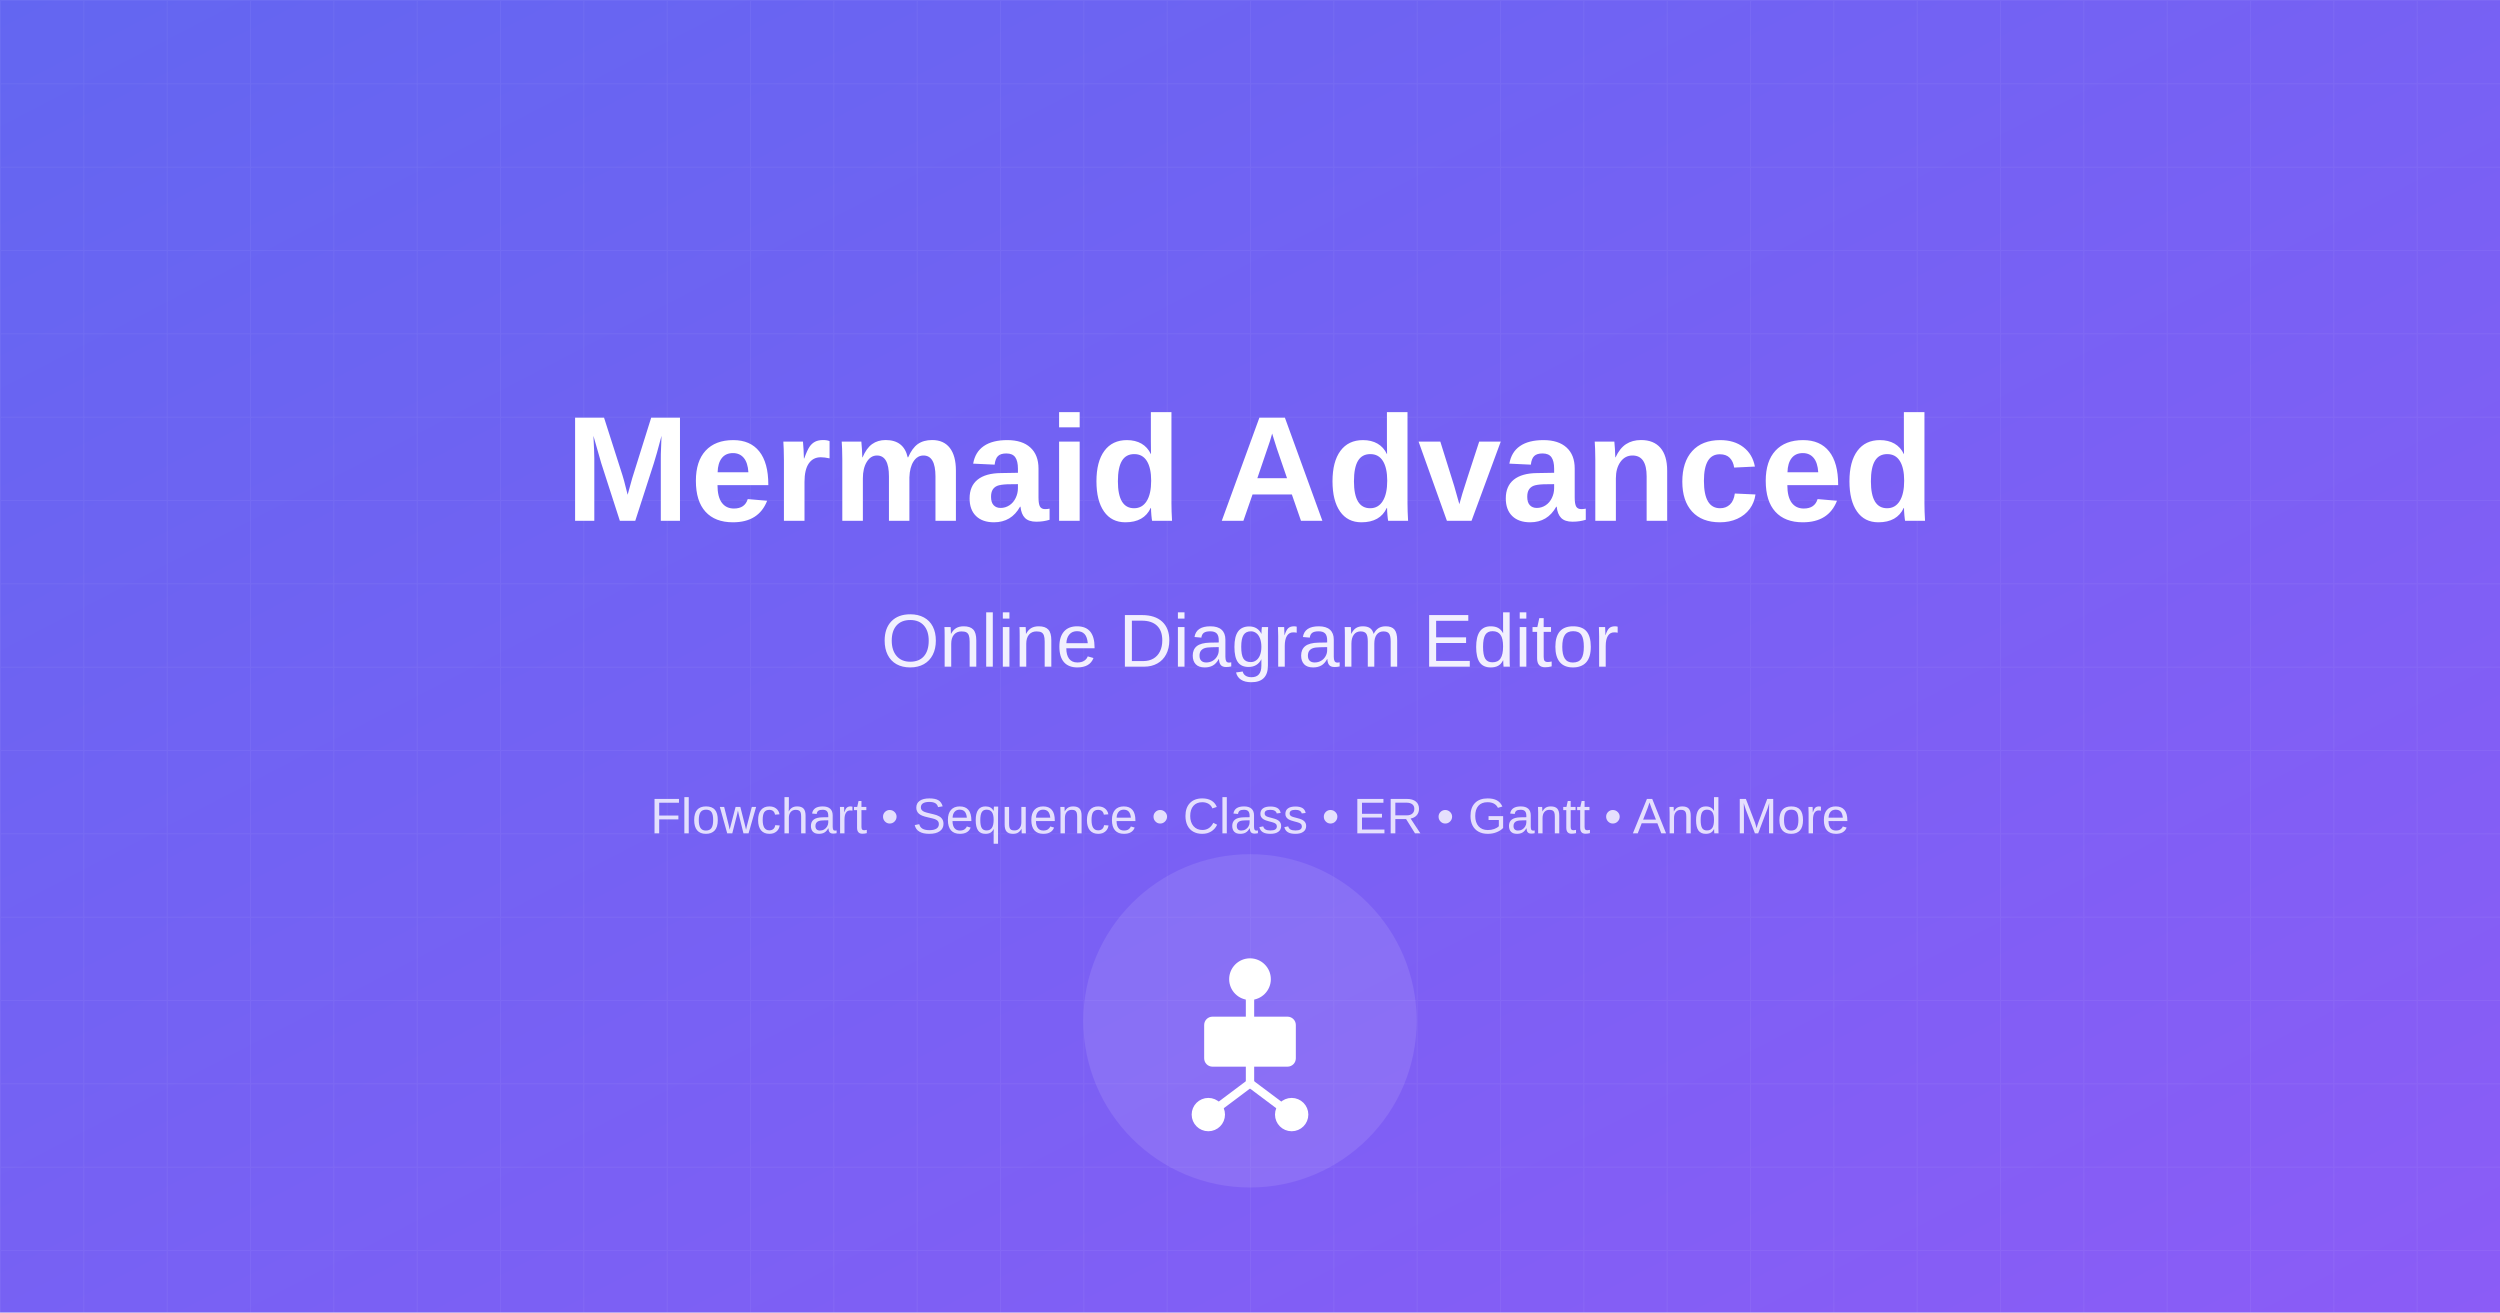
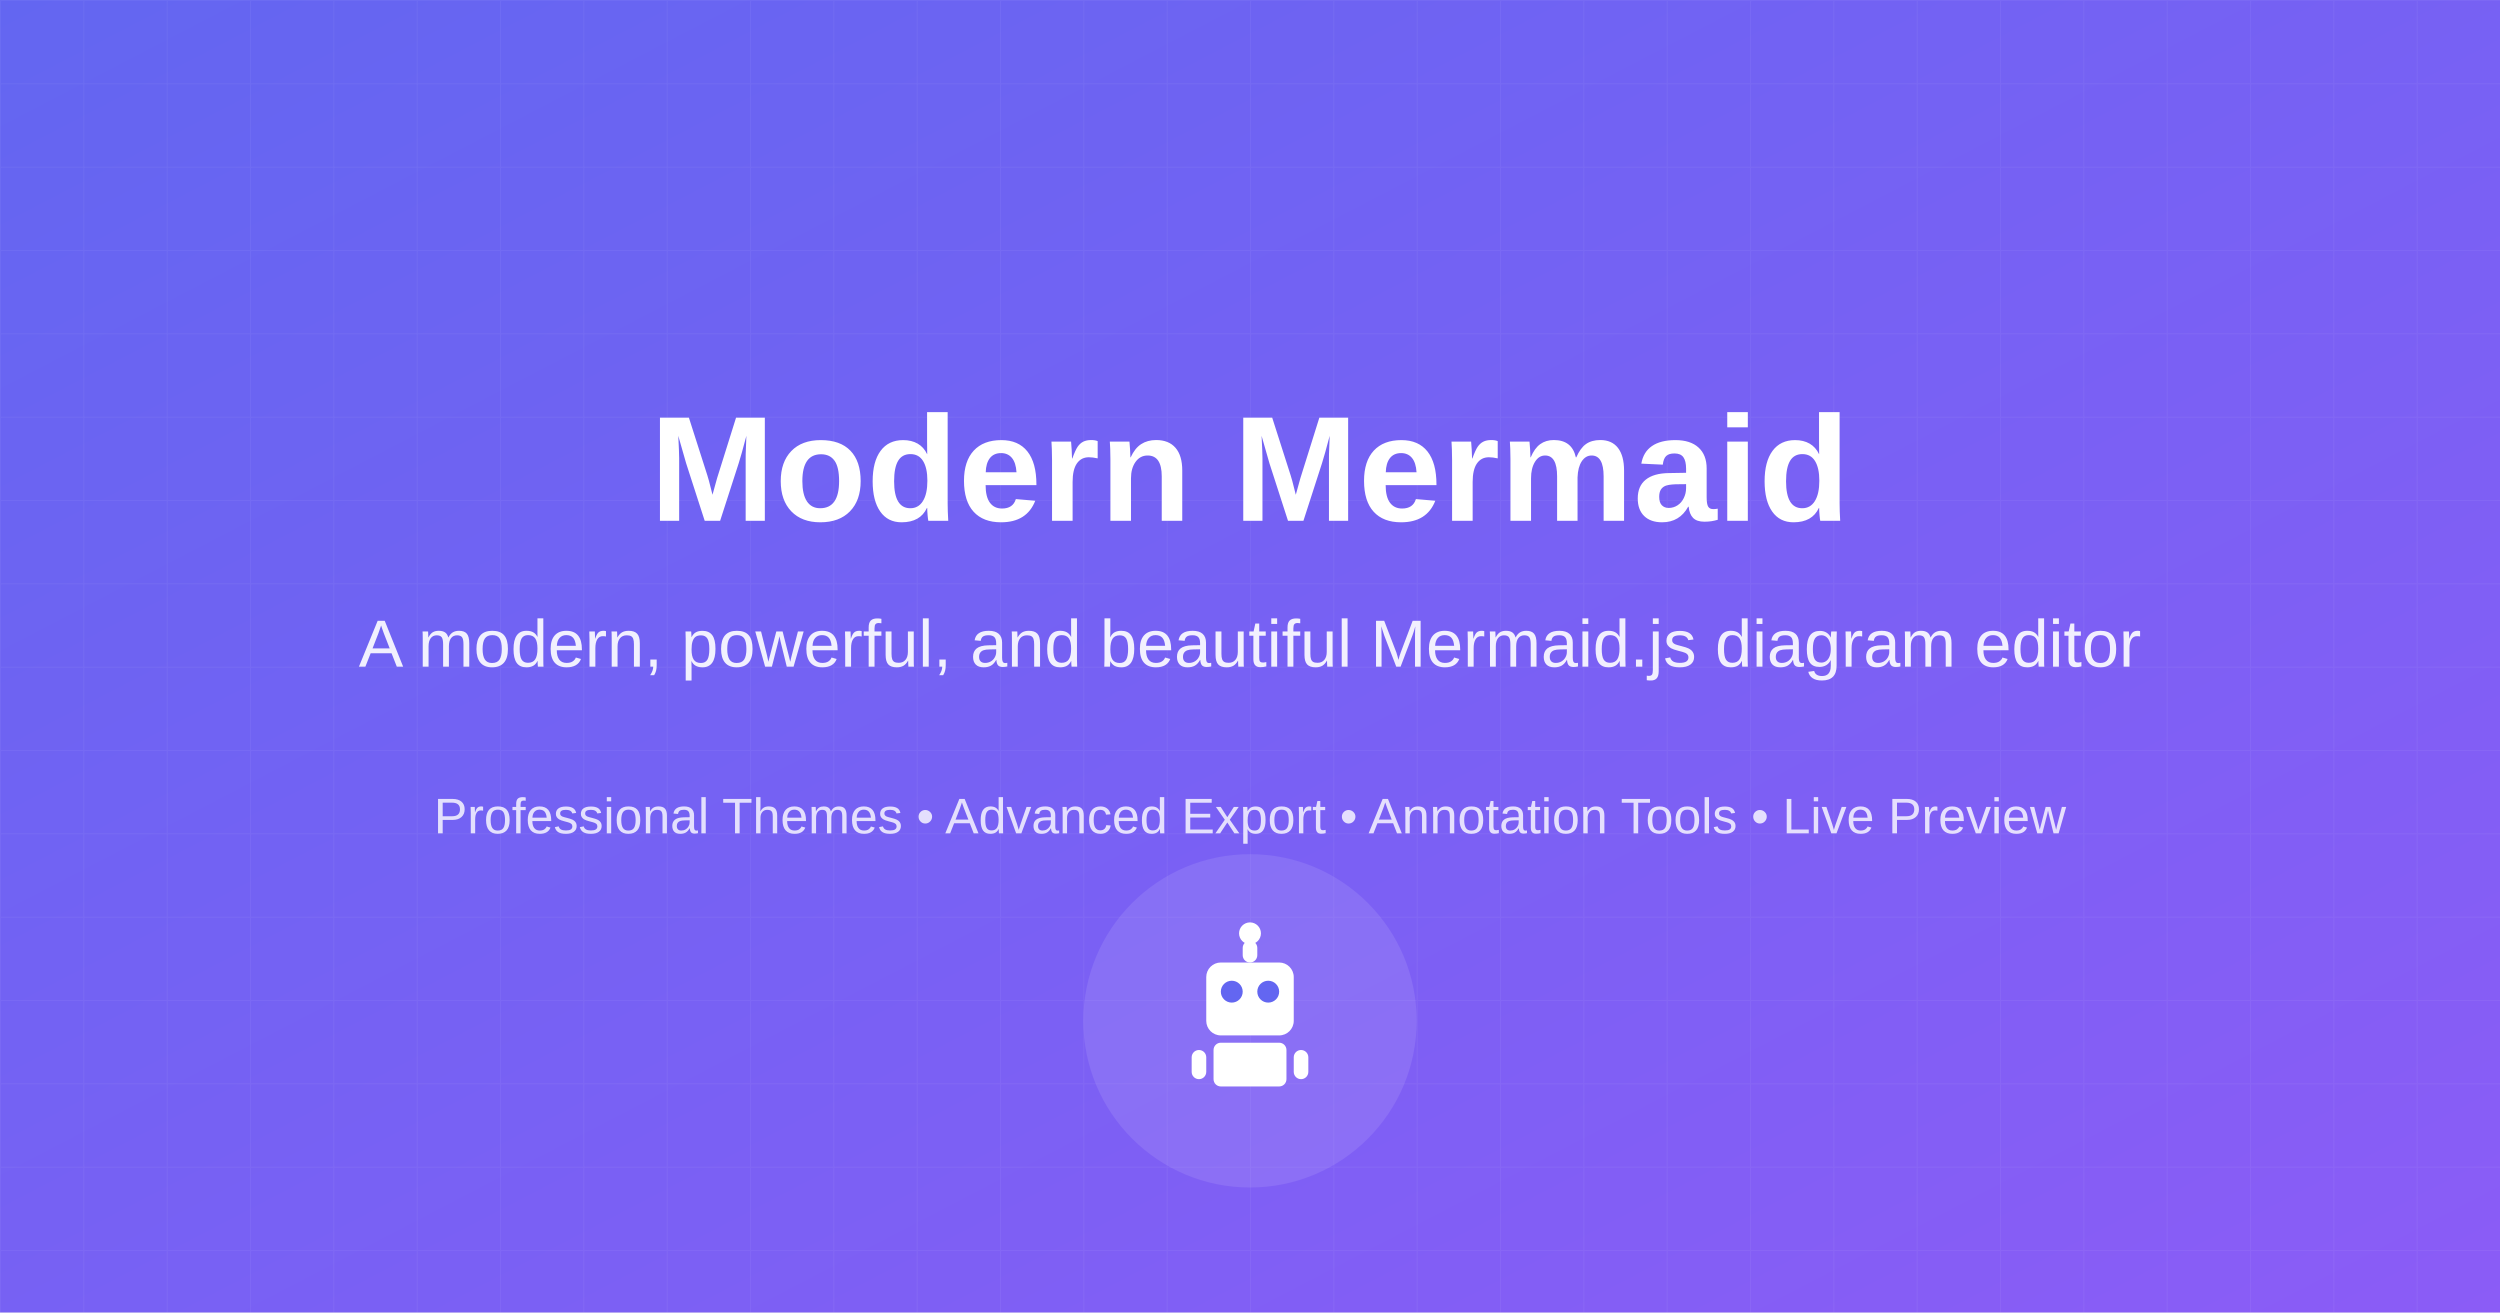
<svg xmlns="http://www.w3.org/2000/svg" width="1200" height="630">
  <defs>
    <linearGradient id="bgGrad" x1="0%" y1="0%" x2="100%" y2="100%">
      <stop offset="0%" style="stop-color:#6366f1;stop-opacity:1" />
      <stop offset="100%" style="stop-color:#8b5cf6;stop-opacity:1" />
    </linearGradient>
  </defs>
  <rect width="1200" height="630" fill="url(#bgGrad)" />
  <pattern id="grid" width="40" height="40" patternUnits="userSpaceOnUse">
    <path d="M 40 0 L 0 0 0 40" fill="none" stroke="rgba(255,255,255,0.05)" stroke-width="1" />
  </pattern>
  <rect width="1200" height="630" fill="url(#grid)" />
  <g>
    <text x="600" y="250" font-family="Arial, sans-serif" font-size="72" font-weight="bold" fill="white" text-anchor="middle">
-       Mermaid Advanced
+       Modern Mermaid
    </text>
-     <text x="600" y="320" font-family="Arial, sans-serif" font-size="36" fill="rgba(255,255,255,0.9)" text-anchor="middle">
-       Online Diagram Editor
+     <text x="600" y="320" font-family="Arial, sans-serif" font-size="32" fill="rgba(255,255,255,0.9)" text-anchor="middle">
+       A modern, powerful, and beautiful Mermaid.js diagram editor
    </text>
    <text x="600" y="400" font-family="Arial, sans-serif" font-size="24" fill="rgba(255,255,255,0.8)" text-anchor="middle">
-       Flowchart • Sequence • Class • ER • Gantt • And More
+       Professional Themes • Advanced Export • Annotation Tools • Live Preview
    </text>
-     <g transform="translate(500, 450)">
-       <circle cx="100" cy="40" r="80" fill="rgba(255,255,255,0.1)" />
-       <g stroke="white" stroke-width="4" fill="none">
-         <circle cx="100" cy="20" r="8" fill="white" />
-         <line x1="100" y1="28" x2="100" y2="40" />
-         <rect x="80" y="40" width="40" height="20" rx="2" fill="white" />
-         <line x1="100" y1="60" x2="100" y2="70" />
-         <line x1="100" y1="70" x2="80" y2="85" />
-         <line x1="100" y1="70" x2="120" y2="85" />
-         <circle cx="80" cy="85" r="6" fill="white" />
-         <circle cx="120" cy="85" r="6" fill="white" />
+     <g transform="translate(520, 450)">
+       <circle cx="80" cy="40" r="80" fill="rgba(255,255,255,0.1)" />
+       <g transform="translate(80, 40) scale(3.5)">
+         <rect x="-1" y="-11" width="2" height="3" rx="1" fill="white" />
+         <circle cx="0" cy="-12" r="1.5" fill="white" />
+         <rect x="-6" y="-8" width="12" height="10" rx="2" fill="white" />
+         <circle cx="-2.5" cy="-4" r="1.5" fill="#6366f1" />
+         <circle cx="2.5" cy="-4" r="1.5" fill="#6366f1" />
+         <rect x="-3" y="-1" width="6" height="1.5" rx="0.75" fill="white" opacity="0.8" />
+         <rect x="-5" y="3" width="10" height="6" rx="1" fill="white" />
+         <rect x="-8" y="4" width="2" height="4" rx="1" fill="white" />
+         <rect x="6" y="4" width="2" height="4" rx="1" fill="white" />
+         <circle cx="0" cy="6" r="1" fill="white" opacity="0.6" />
      </g>
    </g>
  </g>
</svg>
